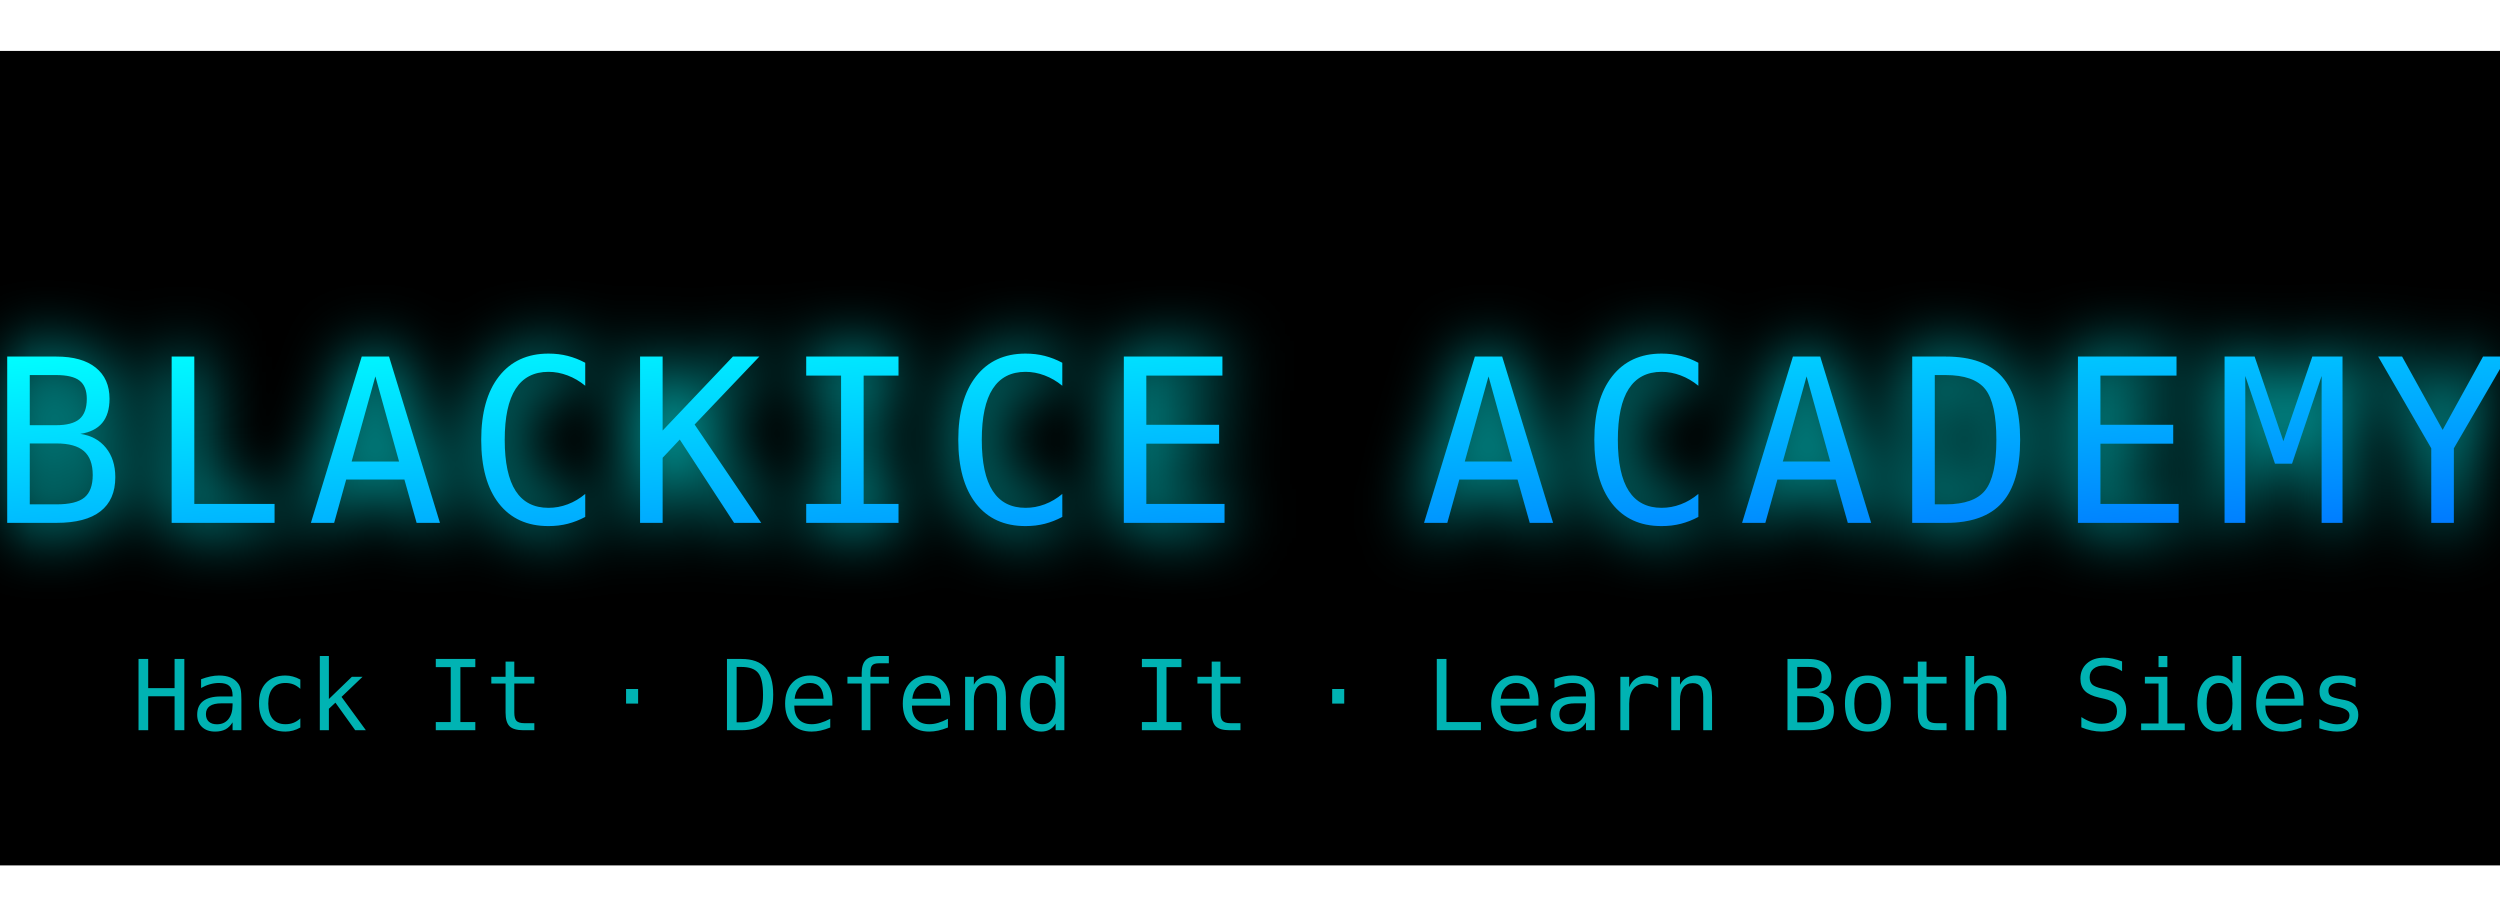
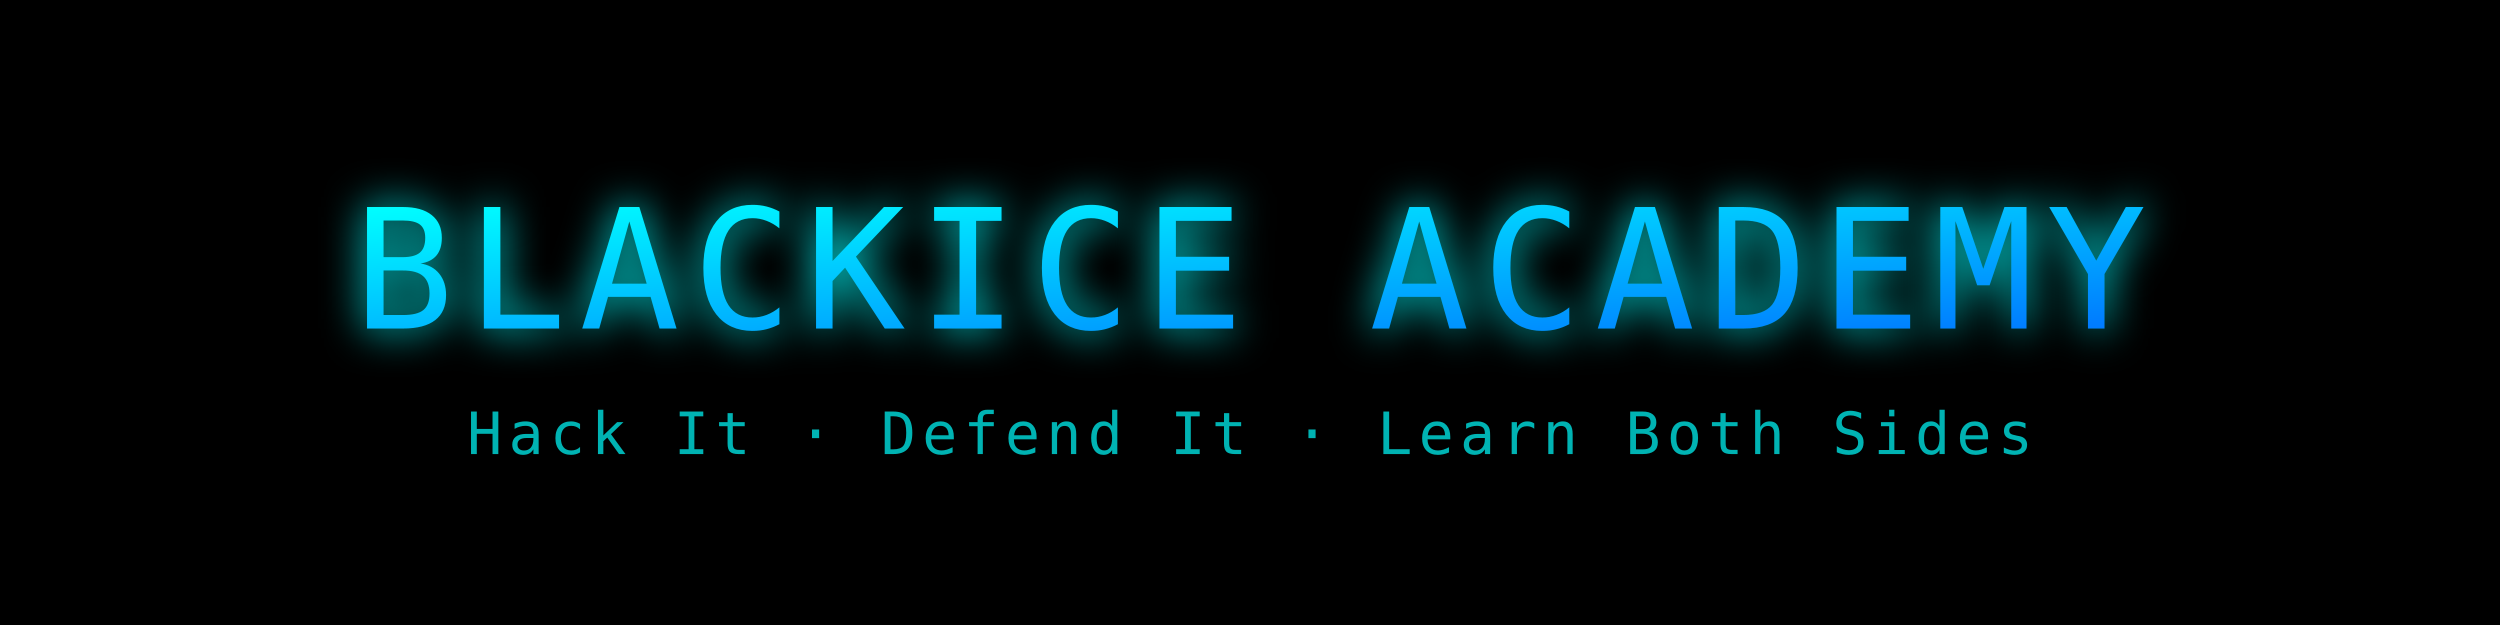
- <svg xmlns="http://www.w3.org/2000/svg" width="100%" height="150">
+ <svg xmlns="http://www.w3.org/2000/svg" viewBox="0 0 1200 300" preserveAspectRatio="xMidYMid meet">
  <defs>
    <linearGradient id="grad" x1="0%" y1="0%" x2="100%" y2="100%">
      <stop offset="0%" style="stop-color:#0ff;stop-opacity:1" />
      <stop offset="100%" style="stop-color:#0077ff;stop-opacity:1" />
    </linearGradient>
  </defs>
-   <rect width="100%" height="150" fill="black" />
-   <text x="50%" y="50%" dominant-baseline="middle" text-anchor="middle" font-family="monospace" font-size="42" fill="url(#grad)" style="filter: drop-shadow(0px 0px 6px #0ff); letter-spacing: 4px;">
+   <rect width="1200" height="300" fill="black" />
+   <text x="50%" y="45%" dominant-baseline="middle" text-anchor="middle" font-family="monospace" font-size="80" fill="url(#grad)" style="filter: drop-shadow(0px 0px 10px #0ff); letter-spacing: 6px;">
    BLACKICE ACADEMY
  </text>
-   <text x="50%" y="80%" dominant-baseline="middle" text-anchor="middle" font-family="monospace" font-size="18" fill="#0ff" style="opacity:0.7;">
+   <text x="50%" y="70%" dominant-baseline="middle" text-anchor="middle" font-family="monospace" font-size="28" fill="#0ff" style="opacity:0.7; letter-spacing: 3px;">
    Hack It · Defend It · Learn Both Sides
  </text>
</svg>
